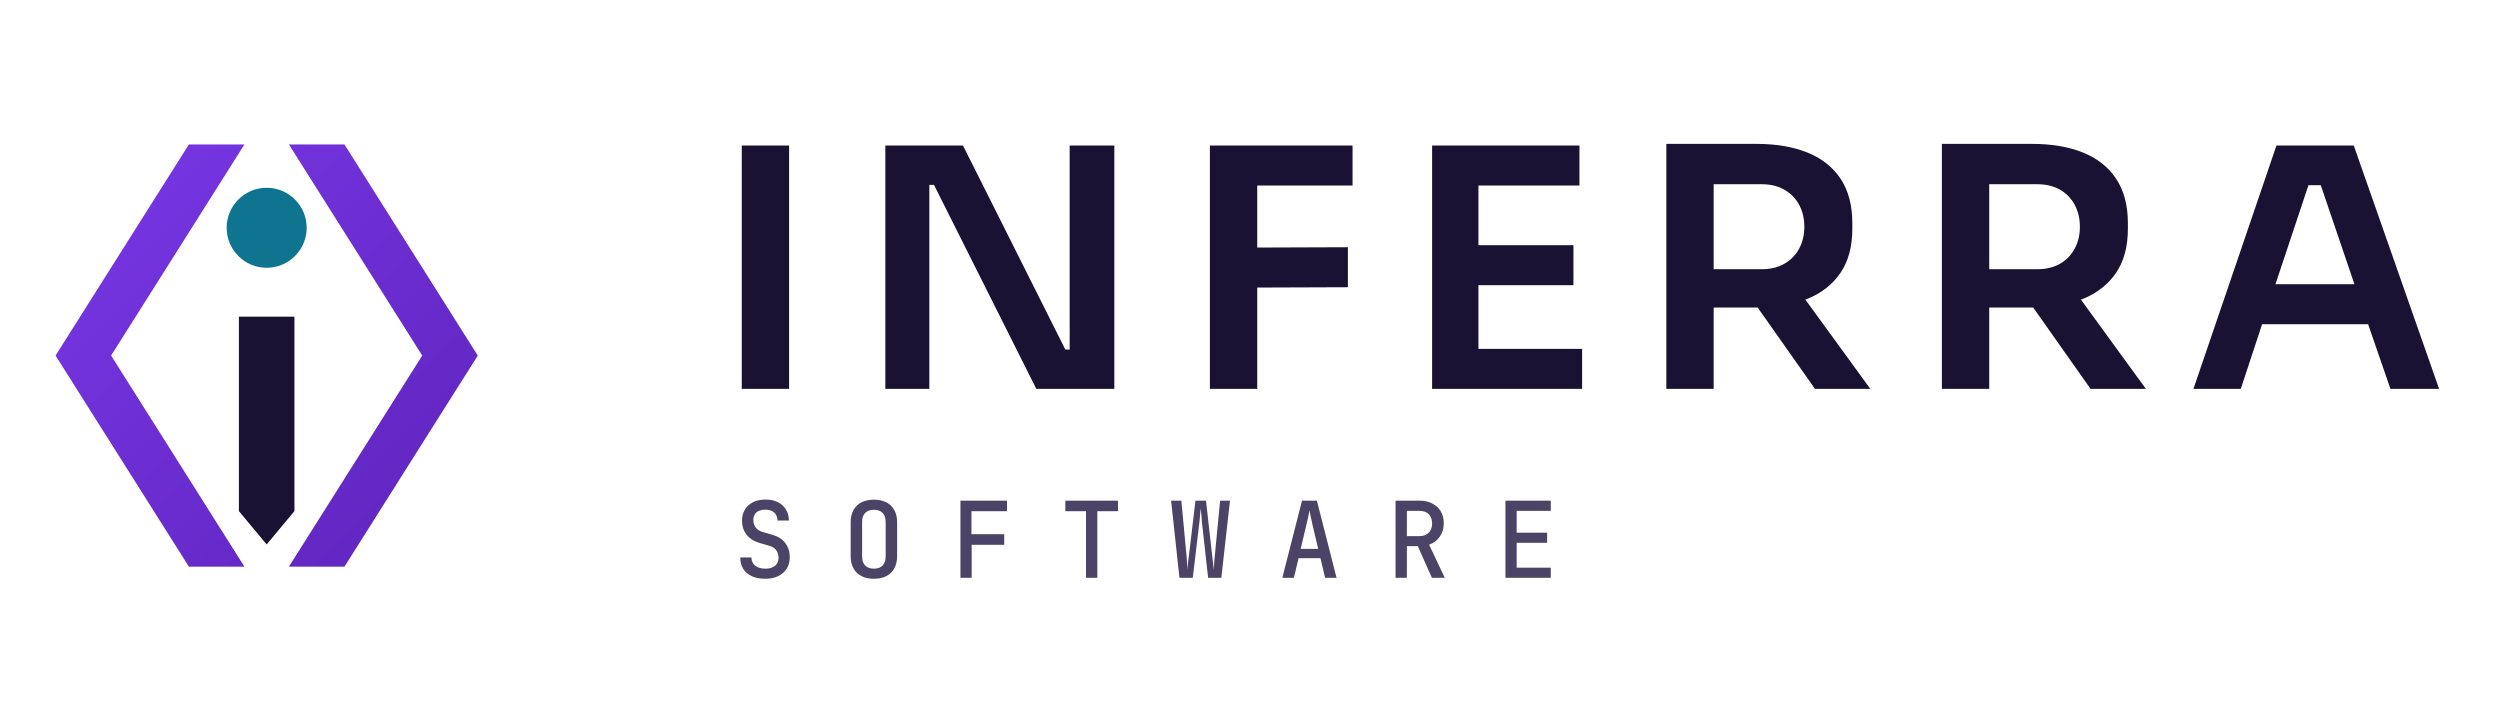
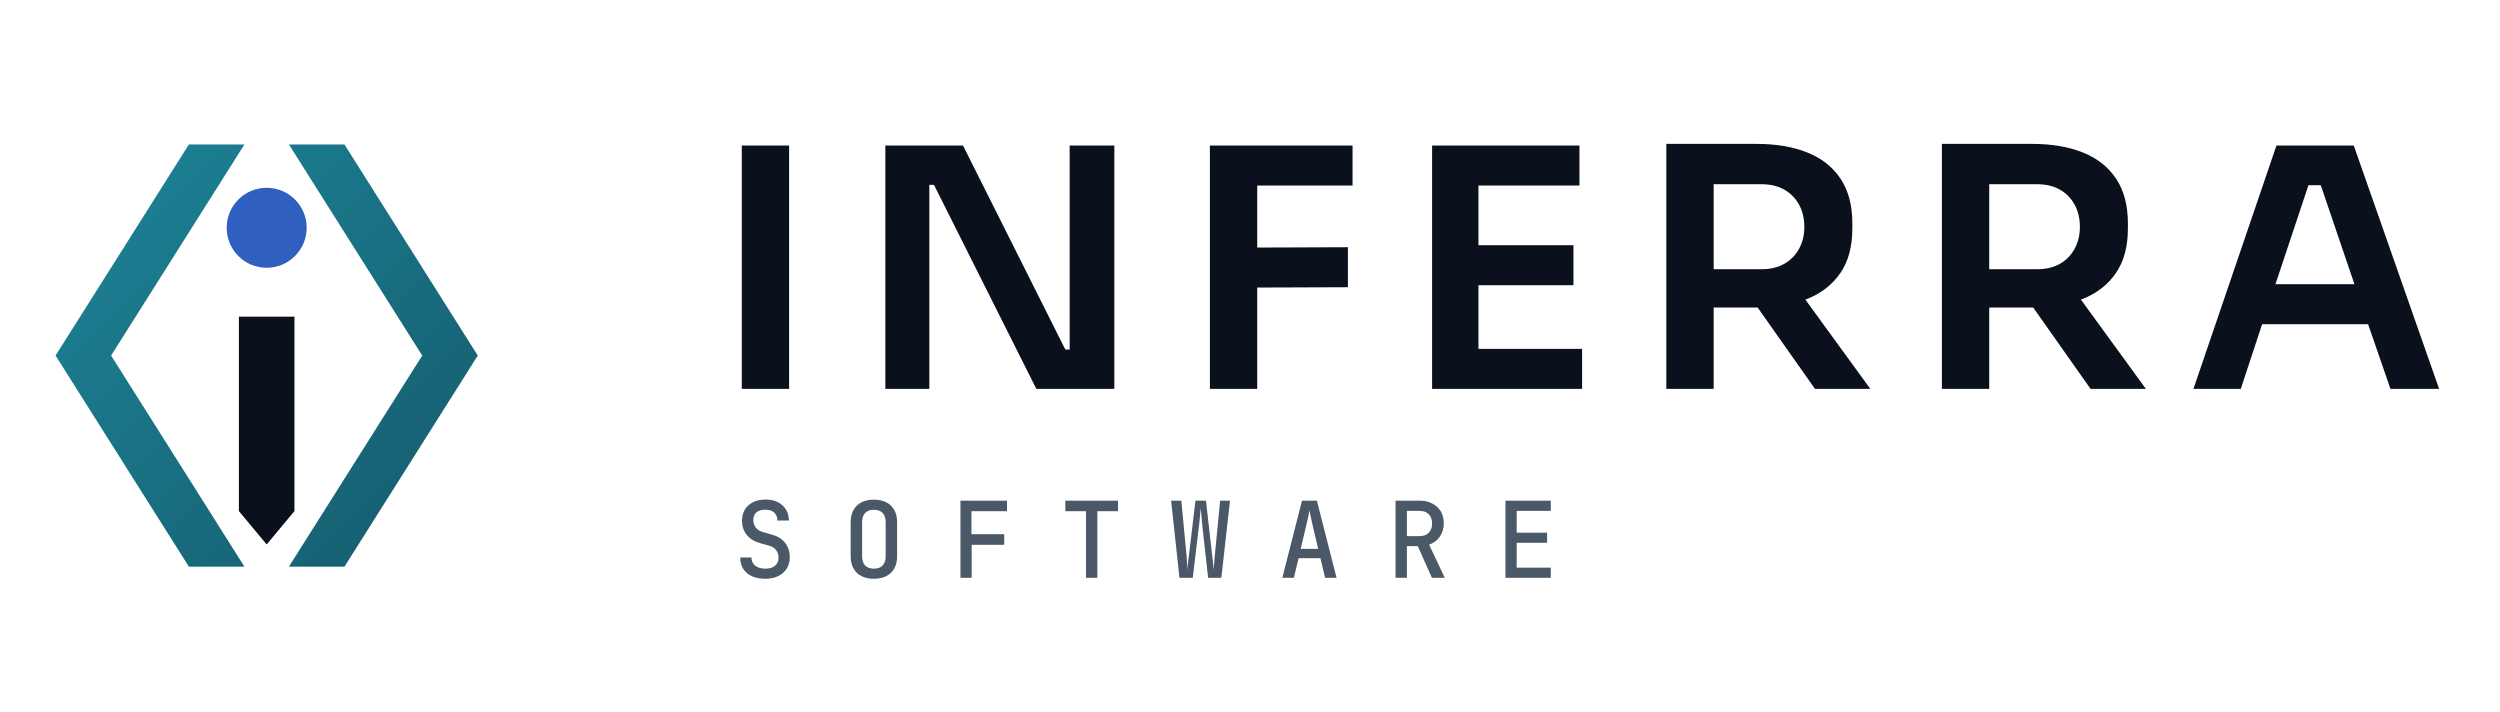
<svg xmlns="http://www.w3.org/2000/svg" viewBox="0 0 225 64" width="225" height="64" role="img" aria-label="Inferra Software">
  <g transform="translate(0 8)">
    <defs>
      <linearGradient id="g" x1="0" y1="0" x2="48" y2="48" gradientUnits="userSpaceOnUse">
-         <stop offset="0" stop-color="#7C3AED" />
-         <stop offset="1" stop-color="#5B21B6" />
+         <stop offset="0" stop-color="#1F8A9E" />
+         <stop offset="1" stop-color="#135566" />
      </linearGradient>
    </defs>
    <g>
      <path fill="url(#g)" d="M17 5h5L10 24l12 19h-5L5 24z" />
      <path fill="url(#g)" d="M31 5h-5l12 19-12 19h5l12-19z" />
-       <path fill="#1A1233" d="M21.5 20.5h5V38l-2.5 3-2.5-3z" />
-       <circle fill="#0E7490" cx="24" cy="12.5" r="3.6" />
+       <path fill="#0A111C" d="M21.5 20.5h5V38l-2.5 3-2.5-3z" />
+       <circle fill="#2F5FBF" cx="24" cy="12.5" r="3.6" />
    </g>
  </g>
-   <path fill="#1A1233" d="M71.02 35L66.76 35L66.76 13.10L71.02 13.10M83.64 35L79.68 35L79.68 13.10L86.67 13.10L95.88 31.46L96.27 31.46L96.27 13.10L100.29 13.10L100.29 35L93.27 35L84.06 16.64L83.64 16.64M113.15 35L108.89 35L108.89 13.10L121.73 13.10L121.73 16.70L113.15 16.70L113.15 22.28L121.31 22.25L121.31 25.85L113.15 25.88M142.39 35L128.89 35L128.89 13.10L142.15 13.10L142.15 16.70L133.06 16.70L133.06 22.07L141.61 22.07L141.61 25.67L133.06 25.67L133.06 31.40L142.39 31.40M154.23 35L149.97 35L149.97 12.95L158.10 12.95Q160.74 12.95 162.67 13.73Q164.61 14.51 165.66 16.10Q166.71 17.69 166.71 20.09L166.71 20.57Q166.71 23 165.64 24.56Q164.58 26.12 162.66 26.90Q162.57 26.93 162.48 26.96L168.33 35L163.35 35L158.19 27.68Q158.16 27.68 158.10 27.68L154.23 27.68L154.23 35M158.55 16.58L154.23 16.58L154.23 24.23L158.55 24.23Q159.72 24.23 160.57 23.75Q161.43 23.27 161.91 22.40Q162.39 21.53 162.39 20.42Q162.39 19.28 161.91 18.41Q161.43 17.54 160.57 17.06Q159.72 16.58 158.55 16.58M179.03 35L174.77 35L174.77 12.95L182.90 12.95Q185.54 12.95 187.47 13.73Q189.41 14.51 190.46 16.10Q191.51 17.69 191.51 20.09L191.51 20.57Q191.51 23 190.44 24.56Q189.38 26.12 187.46 26.90Q187.37 26.93 187.28 26.96L193.13 35L188.15 35L182.99 27.68Q182.96 27.68 182.90 27.68L179.03 27.68L179.03 35M183.35 16.58L179.03 16.58L179.03 24.23L183.35 24.23Q184.52 24.23 185.38 23.75Q186.23 23.27 186.71 22.40Q187.19 21.53 187.19 20.42Q187.19 19.28 186.71 18.41Q186.23 17.54 185.38 17.06Q184.52 16.58 183.35 16.58M201.67 35L197.41 35L204.88 13.10L211.84 13.10L219.52 35L215.14 35L213.13 29.18L203.59 29.18L201.67 35M204.79 25.58L211.90 25.58L208.87 16.67L207.76 16.67" />
-   <path fill="#4B4466" d="M68.88 52.09Q68.18 52.09 67.67 51.86Q67.17 51.63 66.89 51.20Q66.62 50.77 66.62 50.17L67.63 50.17Q67.63 50.64 67.97 50.91Q68.30 51.18 68.89 51.18Q69.44 51.18 69.75 50.92Q70.07 50.65 70.07 50.19Q70.07 49.80 69.85 49.51Q69.64 49.23 69.24 49.12L68.37 48.87Q67.61 48.65 67.19 48.12Q66.78 47.59 66.78 46.86Q66.78 46.29 67.04 45.86Q67.29 45.44 67.77 45.20Q68.24 44.96 68.89 44.96Q69.84 44.96 70.41 45.47Q70.99 45.99 71 46.85L69.97 46.85Q69.97 46.40 69.68 46.13Q69.39 45.87 68.87 45.87Q68.37 45.87 68.08 46.11Q67.80 46.36 67.80 46.79Q67.80 47.18 68.01 47.47Q68.22 47.75 68.62 47.87L69.51 48.13Q70.27 48.34 70.67 48.87Q71.08 49.41 71.08 50.15Q71.08 50.73 70.81 51.17Q70.53 51.61 70.04 51.85Q69.54 52.09 68.88 52.09M78.65 52.09Q78 52.09 77.53 51.85Q77.06 51.61 76.81 51.15Q76.56 50.69 76.56 50.07L76.56 46.99Q76.56 46.37 76.81 45.91Q77.06 45.45 77.53 45.21Q78 44.97 78.65 44.97Q79.30 44.97 79.77 45.21Q80.24 45.45 80.49 45.91Q80.74 46.37 80.74 46.98L80.74 50.07Q80.74 50.69 80.49 51.15Q80.24 51.61 79.77 51.85Q79.30 52.09 78.65 52.09M78.65 51.18Q79.17 51.18 79.44 50.89Q79.71 50.60 79.71 50.07L79.71 46.99Q79.71 46.45 79.44 46.17Q79.17 45.88 78.65 45.88Q78.14 45.88 77.86 46.17Q77.59 46.45 77.59 46.99L77.59 50.07Q77.59 50.60 77.86 50.89Q78.14 51.18 78.65 51.18M87.45 52L86.44 52L86.44 45.06L90.63 45.06L90.63 46.01L87.43 46.01L87.43 48.08L90.38 48.08L90.38 49.03L87.45 49.03M98.76 52L97.74 52L97.74 46.01L95.88 46.01L95.88 45.06L100.62 45.06L100.62 46.01L98.76 46.01M107.35 52L106.15 52L105.40 45.06L106.32 45.06L106.79 50.04Q106.81 50.23 106.82 50.46Q106.83 50.69 106.85 50.91Q106.86 51.13 106.86 51.29Q106.88 51.13 106.90 50.91Q106.92 50.69 106.94 50.46Q106.97 50.23 107 50.04L107.59 45.06L108.54 45.06L109.10 50.04Q109.12 50.23 109.15 50.46Q109.17 50.69 109.20 50.91Q109.23 51.13 109.24 51.29Q109.25 51.13 109.26 50.91Q109.28 50.69 109.29 50.46Q109.31 50.23 109.33 50.04L109.81 45.06L110.70 45.06L109.92 52L108.73 52L108.17 46.96Q108.15 46.76 108.14 46.53Q108.12 46.31 108.10 46.10Q108.08 45.88 108.06 45.74Q108.05 45.88 108.03 46.10Q108.01 46.31 107.99 46.53Q107.97 46.76 107.95 46.96M116.45 52L115.41 52L117.18 45.06L118.52 45.06L120.29 52L119.26 52L118.84 50.24L116.87 50.24L116.45 52M117.54 47.38L117.06 49.40L118.64 49.40L118.16 47.39Q118.04 46.86 117.96 46.47Q117.88 46.07 117.85 45.93Q117.82 46.07 117.75 46.47Q117.67 46.86 117.54 47.38M126.62 52L125.60 52L125.60 45.06L127.77 45.06Q128.43 45.06 128.91 45.32Q129.40 45.57 129.67 46.02Q129.94 46.48 129.94 47.10Q129.94 47.79 129.58 48.30Q129.23 48.81 128.62 49.02L130.03 52L128.87 52L127.60 49.15L126.62 49.15L126.62 52M126.62 45.98L126.62 48.25L127.77 48.25Q128.29 48.25 128.59 47.94Q128.89 47.63 128.89 47.12Q128.89 46.59 128.59 46.28Q128.29 45.98 127.77 45.98M139.57 52L135.49 52L135.49 45.06L139.57 45.06L139.57 45.98L136.50 45.98L136.50 47.94L139.24 47.94L139.24 48.85L136.50 48.85L136.50 51.09L139.57 51.09" />
+   <path fill="#0A111C" d="M71.02 35L66.76 35L66.76 13.10L71.02 13.10M83.64 35L79.68 35L79.68 13.10L86.67 13.10L95.88 31.46L96.27 31.46L96.27 13.10L100.29 13.10L100.29 35L93.27 35L84.06 16.64L83.64 16.64M113.15 35L108.89 35L108.89 13.10L121.73 13.10L121.73 16.70L113.15 16.70L113.15 22.28L121.31 22.25L121.31 25.85L113.15 25.88M142.39 35L128.89 35L128.89 13.10L142.15 13.10L142.15 16.70L133.06 16.70L133.06 22.07L141.61 22.07L141.61 25.67L133.06 25.67L133.06 31.40L142.39 31.40M154.23 35L149.97 35L149.97 12.95L158.10 12.95Q160.74 12.95 162.67 13.73Q164.61 14.51 165.66 16.10Q166.71 17.69 166.71 20.09L166.71 20.57Q166.71 23 165.64 24.56Q164.58 26.12 162.66 26.90Q162.57 26.93 162.48 26.96L168.33 35L163.35 35L158.19 27.68Q158.16 27.68 158.10 27.68L154.23 27.68L154.23 35M158.55 16.58L154.23 16.58L154.23 24.23L158.55 24.23Q159.72 24.23 160.57 23.75Q161.43 23.27 161.91 22.40Q162.39 21.53 162.39 20.42Q162.39 19.28 161.91 18.41Q161.43 17.54 160.57 17.06Q159.72 16.58 158.55 16.58M179.03 35L174.77 35L174.77 12.95L182.90 12.95Q185.54 12.95 187.47 13.73Q189.41 14.51 190.46 16.10Q191.51 17.69 191.51 20.09L191.51 20.57Q191.51 23 190.44 24.56Q189.38 26.12 187.46 26.90Q187.37 26.93 187.28 26.96L193.13 35L188.15 35L182.99 27.68Q182.96 27.68 182.90 27.68L179.03 27.68L179.03 35M183.35 16.58L179.03 16.58L179.03 24.23L183.35 24.23Q184.52 24.23 185.38 23.75Q186.23 23.27 186.71 22.40Q187.19 21.53 187.19 20.42Q187.19 19.28 186.71 18.41Q186.23 17.54 185.38 17.06Q184.52 16.58 183.35 16.58M201.67 35L197.41 35L204.88 13.10L211.84 13.10L219.52 35L215.14 35L213.13 29.18L203.59 29.18L201.67 35M204.79 25.58L211.90 25.58L208.87 16.67L207.76 16.67" />
+   <path fill="#4A5868" d="M68.88 52.09Q68.18 52.09 67.67 51.86Q67.17 51.63 66.89 51.20Q66.62 50.77 66.62 50.17L67.63 50.17Q67.63 50.64 67.97 50.91Q68.30 51.18 68.89 51.18Q69.44 51.18 69.75 50.92Q70.07 50.65 70.07 50.19Q70.07 49.80 69.85 49.51Q69.64 49.23 69.24 49.12L68.37 48.87Q67.61 48.65 67.19 48.12Q66.78 47.59 66.78 46.86Q66.78 46.29 67.04 45.86Q67.29 45.44 67.77 45.20Q68.24 44.96 68.89 44.96Q69.84 44.96 70.41 45.47Q70.99 45.99 71 46.85L69.97 46.85Q69.97 46.40 69.68 46.13Q69.39 45.87 68.87 45.87Q68.37 45.87 68.08 46.11Q67.80 46.36 67.80 46.79Q67.80 47.18 68.01 47.47Q68.22 47.75 68.62 47.87L69.51 48.13Q70.27 48.34 70.67 48.87Q71.08 49.41 71.08 50.15Q71.08 50.73 70.81 51.17Q70.53 51.61 70.04 51.85Q69.54 52.09 68.88 52.09M78.65 52.09Q78 52.09 77.53 51.85Q77.06 51.61 76.81 51.15Q76.56 50.69 76.56 50.07L76.56 46.99Q76.56 46.37 76.81 45.91Q77.06 45.45 77.53 45.21Q78 44.97 78.65 44.97Q79.30 44.97 79.77 45.21Q80.24 45.45 80.49 45.91Q80.74 46.37 80.74 46.98L80.74 50.07Q80.74 50.69 80.49 51.15Q80.24 51.61 79.77 51.85Q79.30 52.09 78.65 52.09M78.65 51.18Q79.17 51.18 79.44 50.89Q79.71 50.60 79.71 50.07L79.71 46.99Q79.71 46.45 79.44 46.17Q79.17 45.88 78.65 45.88Q78.14 45.88 77.86 46.17Q77.59 46.45 77.59 46.99L77.59 50.07Q77.59 50.60 77.86 50.89Q78.14 51.18 78.65 51.18M87.45 52L86.44 52L86.44 45.06L90.63 45.06L90.63 46.01L87.43 46.01L87.43 48.08L90.38 48.08L90.38 49.03L87.45 49.03M98.76 52L97.74 52L97.74 46.01L95.88 46.01L95.88 45.06L100.62 45.06L100.62 46.01L98.76 46.01M107.35 52L106.15 52L105.40 45.06L106.32 45.06L106.79 50.04Q106.81 50.23 106.82 50.46Q106.83 50.69 106.85 50.91Q106.86 51.13 106.86 51.29Q106.88 51.13 106.90 50.91Q106.92 50.69 106.94 50.46Q106.97 50.23 107 50.04L107.59 45.06L108.54 45.06L109.10 50.04Q109.12 50.23 109.15 50.46Q109.17 50.69 109.20 50.91Q109.23 51.13 109.24 51.29Q109.25 51.13 109.26 50.91Q109.28 50.69 109.29 50.46Q109.31 50.23 109.33 50.04L109.81 45.06L110.70 45.06L109.92 52L108.73 52L108.17 46.96Q108.15 46.76 108.14 46.53Q108.12 46.31 108.10 46.10Q108.08 45.88 108.06 45.74Q108.05 45.88 108.03 46.10Q108.01 46.31 107.99 46.53Q107.97 46.76 107.95 46.96M116.45 52L115.41 52L117.18 45.06L118.52 45.06L120.29 52L119.26 52L118.84 50.24L116.87 50.24L116.45 52M117.54 47.38L117.06 49.40L118.64 49.40L118.16 47.39Q118.04 46.86 117.96 46.47Q117.88 46.07 117.85 45.93Q117.82 46.07 117.75 46.47Q117.67 46.86 117.54 47.38M126.62 52L125.60 52L125.60 45.06L127.77 45.06Q128.43 45.06 128.91 45.32Q129.40 45.57 129.67 46.02Q129.94 46.48 129.94 47.10Q129.94 47.79 129.58 48.30Q129.23 48.81 128.62 49.02L130.03 52L128.87 52L127.60 49.15L126.62 49.15L126.62 52M126.62 45.98L126.62 48.25L127.77 48.25Q128.29 48.25 128.59 47.94Q128.89 47.63 128.89 47.12Q128.89 46.59 128.59 46.28Q128.29 45.98 127.77 45.98M139.57 52L135.49 52L135.49 45.06L139.57 45.06L139.57 45.98L136.50 45.98L136.50 47.94L139.24 47.94L139.24 48.85L136.50 48.85L136.50 51.09L139.57 51.09" />
</svg>
